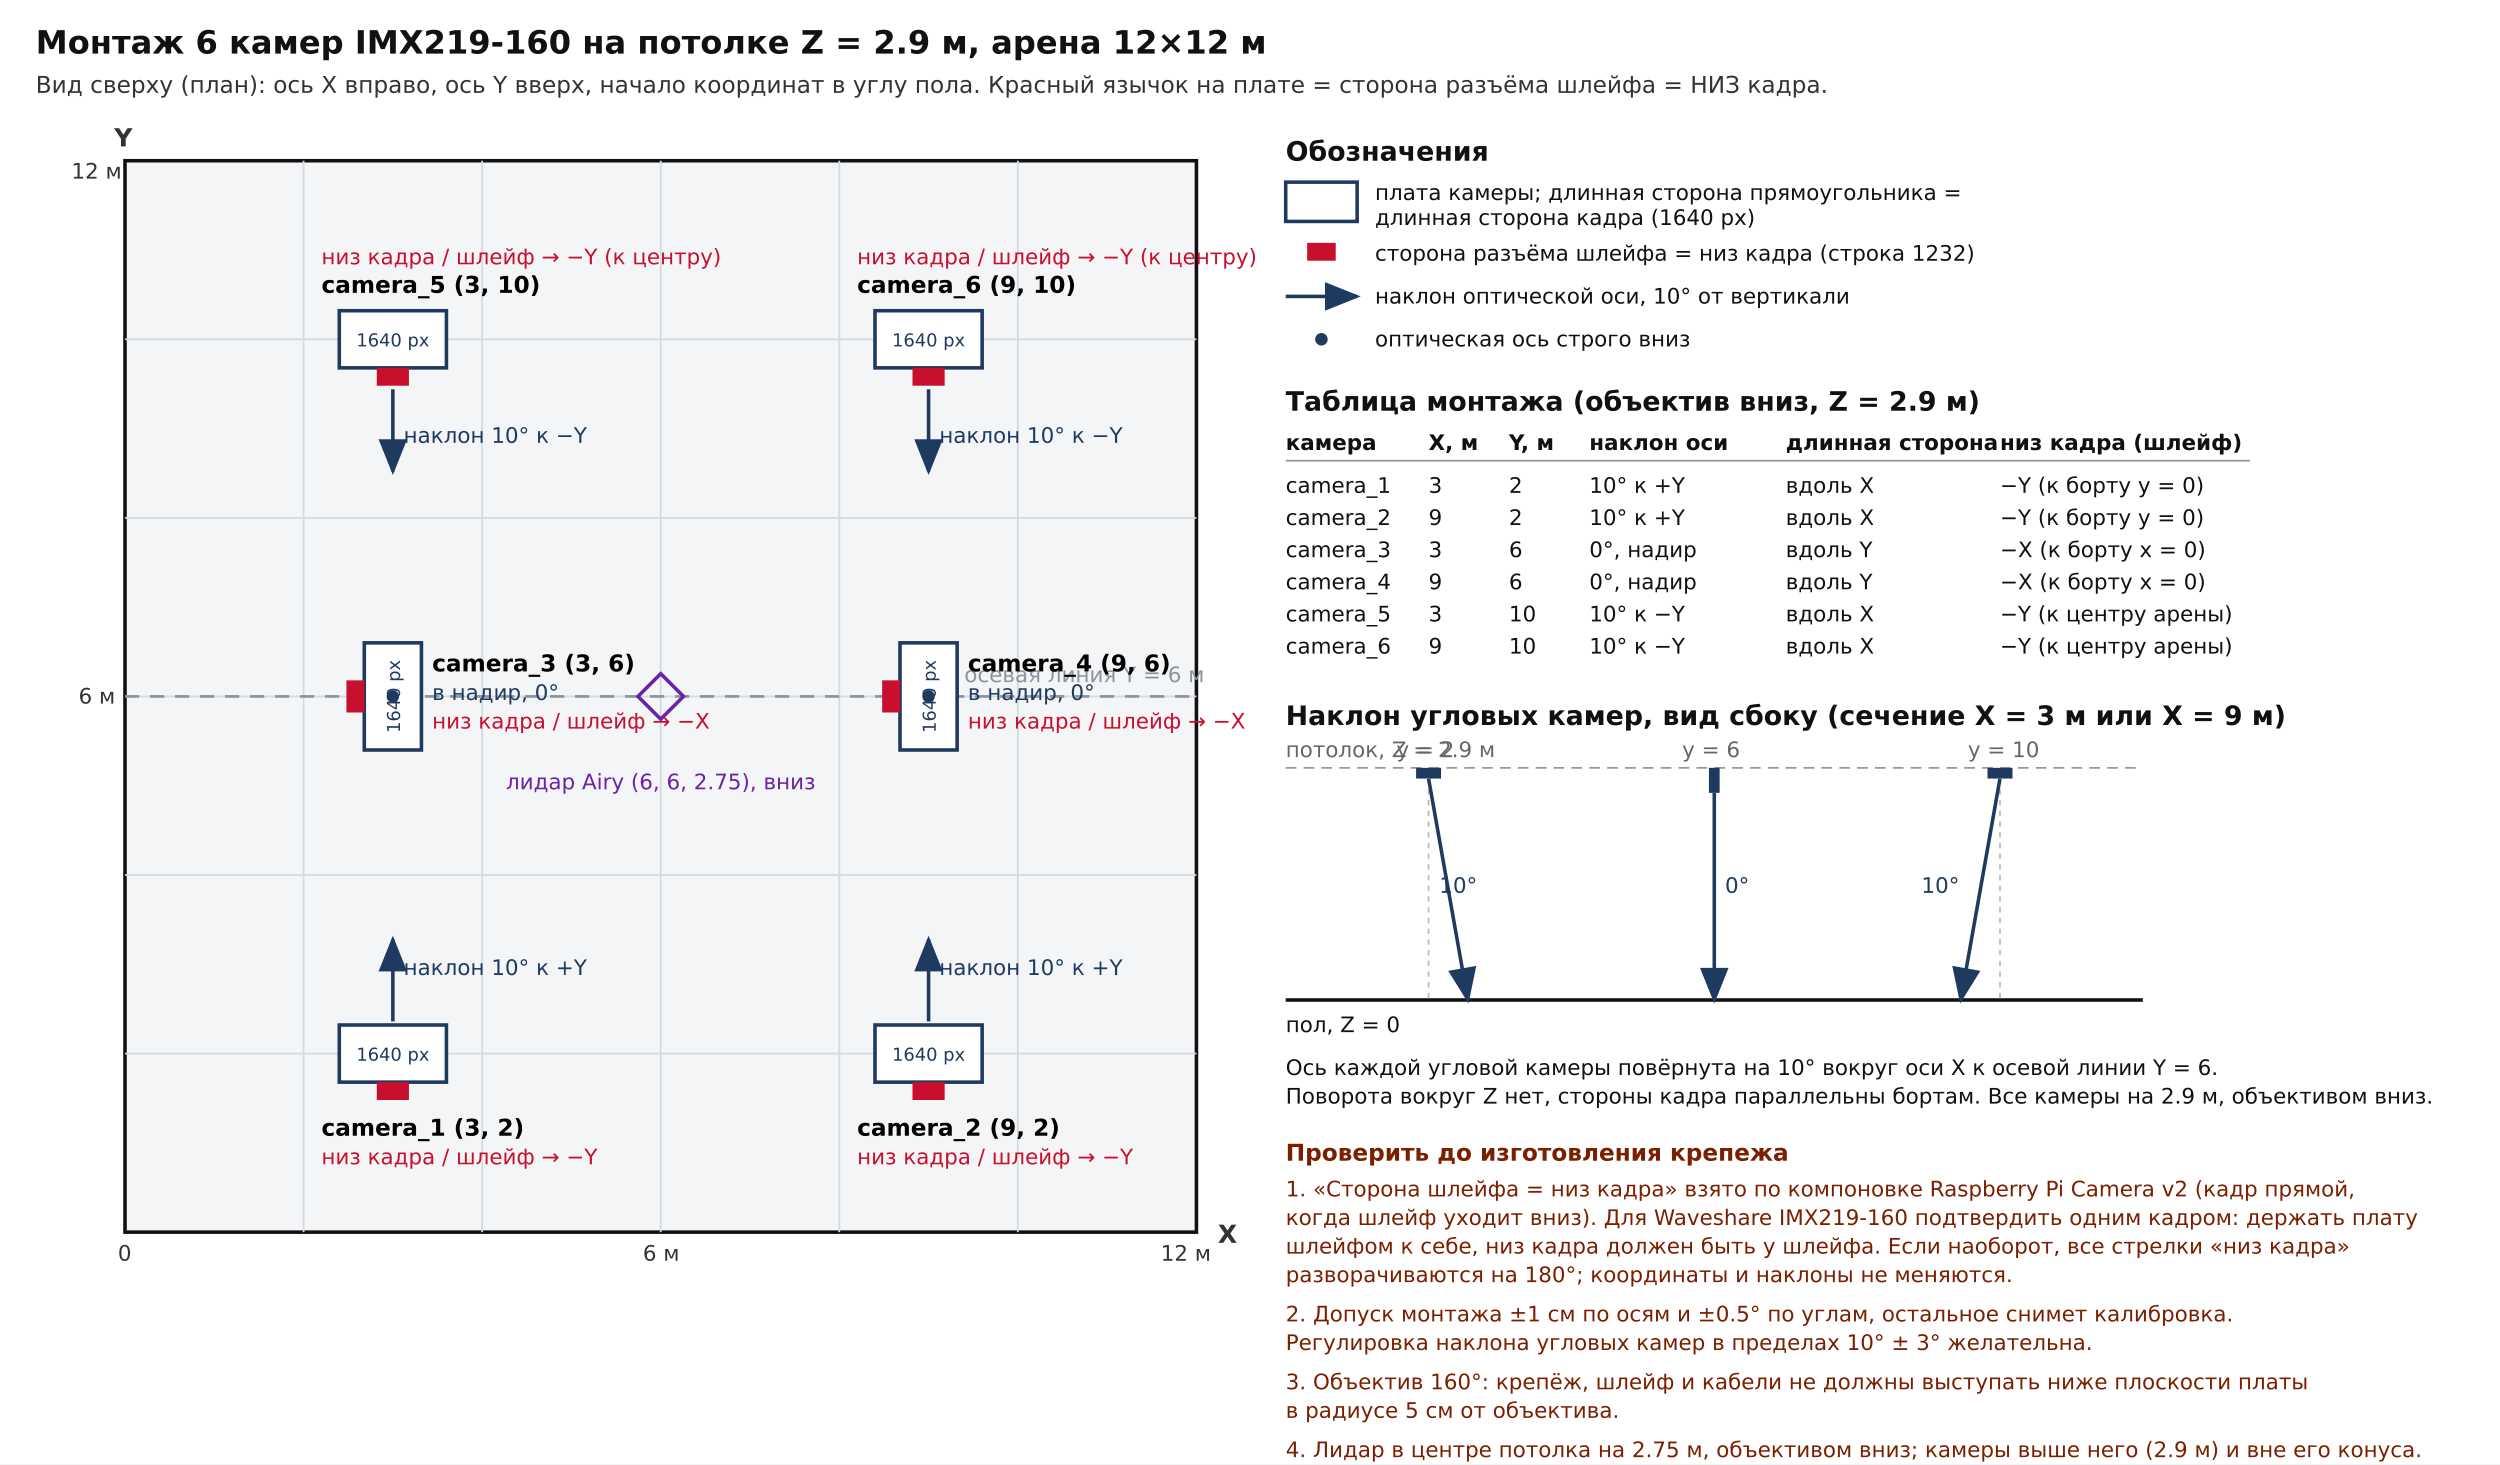
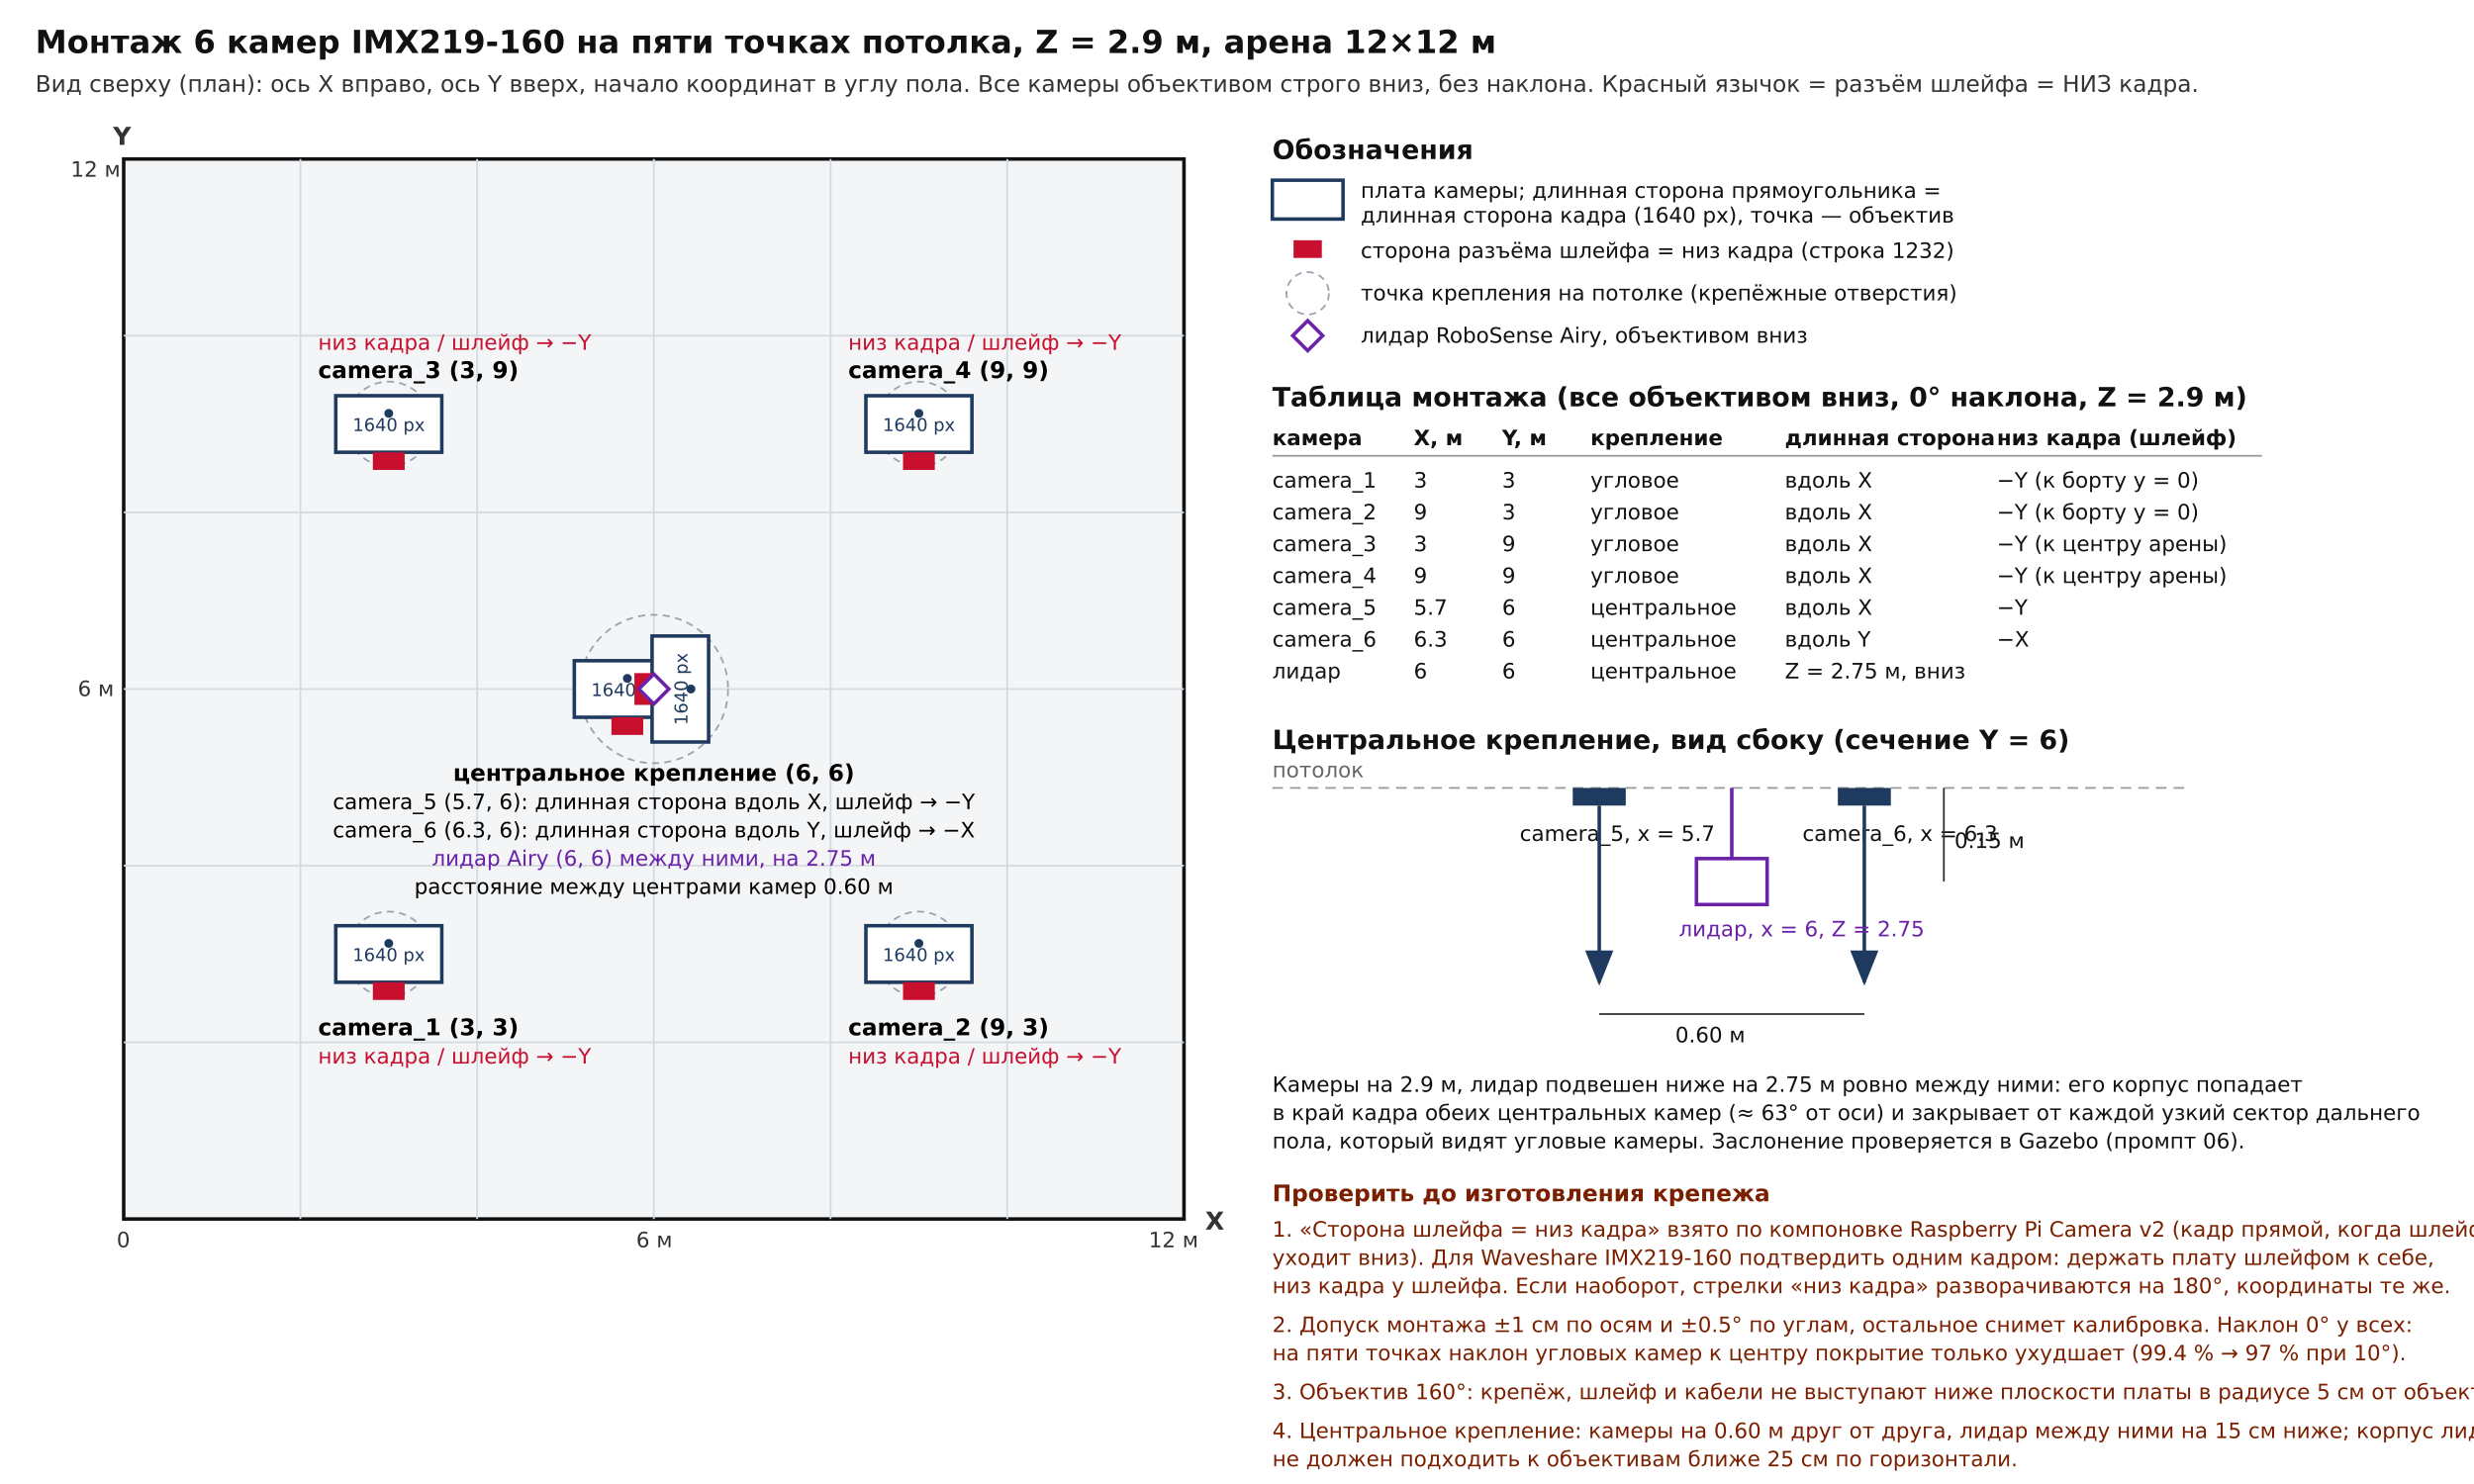
- <svg xmlns="http://www.w3.org/2000/svg" xmlns:xlink="http://www.w3.org/1999/xlink" viewBox="0 0 1400 820" font-family="DejaVu Sans, Arial, sans-serif" font-size="13">
+ <svg xmlns="http://www.w3.org/2000/svg" xmlns:xlink="http://www.w3.org/1999/xlink" viewBox="0 0 1400 840" font-family="DejaVu Sans, Arial, sans-serif" font-size="13">
  <defs>
    <marker id="ah" markerWidth="10" markerHeight="8" refX="9" refY="4" orient="auto">
      <path d="M0,0 L10,4 L0,8 z" fill="#1f3a5f" />
    </marker>
-     <g id="cornercam">
+     <g id="camx">
      <rect x="-30" y="-16" width="60" height="32" fill="#ffffff" stroke="#1f3a5f" stroke-width="2" />
      <rect x="-9" y="16" width="18" height="10" fill="#c8102e" />
      <text x="0" y="4" text-anchor="middle" font-size="10" fill="#1f3a5f">1640 px</text>
+       <circle cx="0" cy="-6" r="2.5" fill="#1f3a5f" />
    </g>
-     <g id="midcam">
+     <g id="camy">
      <rect x="-16" y="-30" width="32" height="60" fill="#ffffff" stroke="#1f3a5f" stroke-width="2" />
      <rect x="-26" y="-9" width="10" height="18" fill="#c8102e" />
      <text x="0" y="0" text-anchor="middle" font-size="10" fill="#1f3a5f" transform="rotate(-90) translate(0,4)">1640 px</text>
+       <circle cx="6" cy="0" r="2.5" fill="#1f3a5f" />
    </g>
  </defs>
-   <rect width="1400" height="820" fill="#ffffff" />
-   <text x="20" y="30" font-size="18" font-weight="bold" fill="#111">Монтаж 6 камер IMX219-160 на потолке Z = 2.9 м, арена 12×12 м</text>
-   <text x="20" y="52" font-size="13" fill="#333">Вид сверху (план): ось X вправо, ось Y вверх, начало координат в углу пола. Красный язычок на плате = сторона разъёма шлейфа = НИЗ кадра.</text>
+   <rect width="1400" height="840" fill="#ffffff" />
+   <text x="20" y="30" font-size="18" font-weight="bold" fill="#111">Монтаж 6 камер IMX219-160 на пяти точках потолка, Z = 2.9 м, арена 12×12 м</text>
+   <text x="20" y="52" font-size="13" fill="#333">Вид сверху (план): ось X вправо, ось Y вверх, начало координат в углу пола. Все камеры объективом строго вниз, без наклона. Красный язычок = разъём шлейфа = НИЗ кадра.</text>
  <g transform="translate(70,90)">
    <rect x="0" y="0" width="600" height="600" fill="#f3f5f7" stroke="#111" stroke-width="2" />
    <g stroke="#d5dae0" stroke-width="1">
      <line x1="100" y1="0" x2="100" y2="600" />
      <line x1="200" y1="0" x2="200" y2="600" />
      <line x1="300" y1="0" x2="300" y2="600" />
      <line x1="400" y1="0" x2="400" y2="600" />
      <line x1="500" y1="0" x2="500" y2="600" />
      <line x1="0" y1="100" x2="600" y2="100" />
      <line x1="0" y1="200" x2="600" y2="200" />
      <line x1="0" y1="300" x2="600" y2="300" />
      <line x1="0" y1="400" x2="600" y2="400" />
      <line x1="0" y1="500" x2="600" y2="500" />
    </g>
-     <line x1="0" y1="300" x2="600" y2="300" stroke="#8a94a0" stroke-width="1.5" stroke-dasharray="8 6" />
-     <text x="470" y="292" fill="#8a94a0" font-size="12">осевая линия Y = 6 м</text>
    <g fill="#333" font-size="12">
      <text x="-4" y="616">0</text>
      <text x="290" y="616">6 м</text>
      <text x="580" y="616">12 м</text>
      <text x="-26" y="304">6 м</text>
      <text x="-30" y="10">12 м</text>
      <text x="612" y="606" font-weight="bold" font-size="14">X</text>
      <text x="-6" y="-8" font-weight="bold" font-size="14">Y</text>
    </g>
-     <g transform="translate(300,300)">
-       <rect x="-9" y="-9" width="18" height="18" transform="rotate(45)" fill="none" stroke="#6b21a8" stroke-width="2" />
-       <text x="0" y="52" text-anchor="middle" fill="#6b21a8" font-size="12">лидар Airy (6, 6, 2.75), вниз</text>
+     <g fill="none" stroke="#9aa3ad" stroke-width="1" stroke-dasharray="4 3">
+       <circle cx="150" cy="450" r="24" />
+       <circle cx="450" cy="450" r="24" />
+       <circle cx="150" cy="150" r="24" />
+       <circle cx="450" cy="150" r="24" />
+       <circle cx="300" cy="300" r="42" />
    </g>
-     <g transform="translate(150,500)">
-       <use xlink:href="#cornercam" />
-       <line x1="0" y1="-18" x2="0" y2="-64" stroke="#1f3a5f" stroke-width="2" marker-end="url(#ah)" />
-       <text x="6" y="-44" fill="#1f3a5f" font-size="12">наклон 10° к +Y</text>
-       <text x="-40" y="46" font-weight="bold">camera_1 (3, 2)</text>
+     <g transform="translate(150,450)">
+       <use xlink:href="#camx" />
+       <text x="-40" y="46" font-weight="bold">camera_1 (3, 3)</text>
      <text x="-40" y="62" fill="#c8102e" font-size="12">низ кадра / шлейф → −Y</text>
    </g>
-     <g transform="translate(450,500)">
-       <use xlink:href="#cornercam" />
-       <line x1="0" y1="-18" x2="0" y2="-64" stroke="#1f3a5f" stroke-width="2" marker-end="url(#ah)" />
-       <text x="6" y="-44" fill="#1f3a5f" font-size="12">наклон 10° к +Y</text>
-       <text x="-40" y="46" font-weight="bold">camera_2 (9, 2)</text>
+     <g transform="translate(450,450)">
+       <use xlink:href="#camx" />
+       <text x="-40" y="46" font-weight="bold">camera_2 (9, 3)</text>
      <text x="-40" y="62" fill="#c8102e" font-size="12">низ кадра / шлейф → −Y</text>
    </g>
-     <g transform="translate(150,100)">
-       <use xlink:href="#cornercam" />
-       <line x1="0" y1="28" x2="0" y2="74" stroke="#1f3a5f" stroke-width="2" marker-end="url(#ah)" />
-       <text x="6" y="58" fill="#1f3a5f" font-size="12">наклон 10° к −Y</text>
-       <text x="-40" y="-26" font-weight="bold">camera_5 (3, 10)</text>
-       <text x="-40" y="-42" fill="#c8102e" font-size="12">низ кадра / шлейф → −Y (к центру)</text>
+     <g transform="translate(150,150)">
+       <use xlink:href="#camx" />
+       <text x="-40" y="-26" font-weight="bold">camera_3 (3, 9)</text>
+       <text x="-40" y="-42" fill="#c8102e" font-size="12">низ кадра / шлейф → −Y</text>
    </g>
-     <g transform="translate(450,100)">
-       <use xlink:href="#cornercam" />
-       <line x1="0" y1="28" x2="0" y2="74" stroke="#1f3a5f" stroke-width="2" marker-end="url(#ah)" />
-       <text x="6" y="58" fill="#1f3a5f" font-size="12">наклон 10° к −Y</text>
-       <text x="-40" y="-26" font-weight="bold">camera_6 (9, 10)</text>
-       <text x="-40" y="-42" fill="#c8102e" font-size="12">низ кадра / шлейф → −Y (к центру)</text>
+     <g transform="translate(450,150)">
+       <use xlink:href="#camx" />
+       <text x="-40" y="-26" font-weight="bold">camera_4 (9, 9)</text>
+       <text x="-40" y="-42" fill="#c8102e" font-size="12">низ кадра / шлейф → −Y</text>
    </g>
-     <g transform="translate(150,300)">
-       <use xlink:href="#midcam" />
-       <circle cx="0" cy="0" r="3.5" fill="#1f3a5f" />
-       <text x="22" y="-14" font-weight="bold">camera_3 (3, 6)</text>
-       <text x="22" y="2" fill="#1f3a5f" font-size="12">в надир, 0°</text>
-       <text x="22" y="18" fill="#c8102e" font-size="12">низ кадра / шлейф → −X</text>
+     <g transform="translate(285,300)">
+       <use xlink:href="#camx" />
    </g>
-     <g transform="translate(450,300)">
-       <use xlink:href="#midcam" />
-       <circle cx="0" cy="0" r="3.5" fill="#1f3a5f" />
-       <text x="22" y="-14" font-weight="bold">camera_4 (9, 6)</text>
-       <text x="22" y="2" fill="#1f3a5f" font-size="12">в надир, 0°</text>
-       <text x="22" y="18" fill="#c8102e" font-size="12">низ кадра / шлейф → −X</text>
+     <g transform="translate(315,300)">
+       <use xlink:href="#camy" />
    </g>
+     <g transform="translate(300,300)">
+       <rect x="-6" y="-6" width="12" height="12" transform="rotate(45)" fill="#ffffff" stroke="#6b21a8" stroke-width="2" />
+     </g>
+     <text x="300" y="352" text-anchor="middle" font-weight="bold">центральное крепление (6, 6)</text>
+     <text x="300" y="368" text-anchor="middle" font-size="12">camera_5 (5.7, 6): длинная сторона вдоль X, шлейф → −Y</text>
+     <text x="300" y="384" text-anchor="middle" font-size="12">camera_6 (6.3, 6): длинная сторона вдоль Y, шлейф → −X</text>
+     <text x="300" y="400" text-anchor="middle" font-size="12" fill="#6b21a8">лидар Airy (6, 6) между ними, на 2.75 м</text>
+     <text x="300" y="416" text-anchor="middle" font-size="12">расстояние между центрами камер 0.60 м</text>
  </g>
  <g transform="translate(720,90)" fill="#111">
    <text x="0" y="0" font-size="15" font-weight="bold">Обозначения</text>
    <rect x="0" y="12" width="40" height="22" fill="#fff" stroke="#1f3a5f" stroke-width="2" />
    <text x="50" y="22" font-size="12">плата камеры; длинная сторона прямоугольника =</text>
-     <text x="50" y="36" font-size="12">длинная сторона кадра (1640 px)</text>
+     <text x="50" y="36" font-size="12">длинная сторона кадра (1640 px), точка — объектив</text>
    <rect x="12" y="46" width="16" height="10" fill="#c8102e" />
    <text x="50" y="56" font-size="12">сторона разъёма шлейфа = низ кадра (строка 1232)</text>
-     <line x1="0" y1="76" x2="40" y2="76" stroke="#1f3a5f" stroke-width="2" marker-end="url(#ah)" />
-     <text x="50" y="80" font-size="12">наклон оптической оси, 10° от вертикали</text>
-     <circle cx="20" cy="100" r="3.5" fill="#1f3a5f" />
-     <text x="50" y="104" font-size="12">оптическая ось строго вниз</text>
-     <text x="0" y="140" font-size="15" font-weight="bold">Таблица монтажа (объектив вниз, Z = 2.9 м)</text>
+     <circle cx="20" cy="76" r="12" fill="none" stroke="#9aa3ad" stroke-dasharray="4 3" />
+     <text x="50" y="80" font-size="12">точка крепления на потолке (крепёжные отверстия)</text>
+     <rect x="14" y="94" width="12" height="12" transform="rotate(45 20 100)" fill="#fff" stroke="#6b21a8" stroke-width="2" />
+     <text x="50" y="104" font-size="12">лидар RoboSense Airy, объективом вниз</text>
+     <text x="0" y="140" font-size="15" font-weight="bold">Таблица монтажа (все объективом вниз, 0° наклона, Z = 2.9 м)</text>
    <g font-size="12">
      <text x="0" y="162" font-weight="bold">камера</text>
      <text x="80" y="162" font-weight="bold">X, м</text>
-       <text x="125" y="162" font-weight="bold">Y, м</text>
-       <text x="170" y="162" font-weight="bold">наклон оси</text>
-       <text x="280" y="162" font-weight="bold">длинная сторона</text>
-       <text x="400" y="162" font-weight="bold">низ кадра (шлейф)</text>
-       <line x1="0" y1="168" x2="540" y2="168" stroke="#999" />
+       <text x="130" y="162" font-weight="bold">Y, м</text>
+       <text x="180" y="162" font-weight="bold">крепление</text>
+       <text x="290" y="162" font-weight="bold">длинная сторона</text>
+       <text x="410" y="162" font-weight="bold">низ кадра (шлейф)</text>
+       <line x1="0" y1="168" x2="560" y2="168" stroke="#999" />
      <text x="0" y="186">camera_1</text>
      <text x="80" y="186">3</text>
-       <text x="125" y="186">2</text>
-       <text x="170" y="186">10° к +Y</text>
-       <text x="280" y="186">вдоль X</text>
-       <text x="400" y="186">−Y (к борту y = 0)</text>
+       <text x="130" y="186">3</text>
+       <text x="180" y="186">угловое</text>
+       <text x="290" y="186">вдоль X</text>
+       <text x="410" y="186">−Y (к борту y = 0)</text>
      <text x="0" y="204">camera_2</text>
      <text x="80" y="204">9</text>
-       <text x="125" y="204">2</text>
-       <text x="170" y="204">10° к +Y</text>
-       <text x="280" y="204">вдоль X</text>
-       <text x="400" y="204">−Y (к борту y = 0)</text>
+       <text x="130" y="204">3</text>
+       <text x="180" y="204">угловое</text>
+       <text x="290" y="204">вдоль X</text>
+       <text x="410" y="204">−Y (к борту y = 0)</text>
      <text x="0" y="222">camera_3</text>
      <text x="80" y="222">3</text>
-       <text x="125" y="222">6</text>
-       <text x="170" y="222">0°, надир</text>
-       <text x="280" y="222">вдоль Y</text>
-       <text x="400" y="222">−X (к борту x = 0)</text>
+       <text x="130" y="222">9</text>
+       <text x="180" y="222">угловое</text>
+       <text x="290" y="222">вдоль X</text>
+       <text x="410" y="222">−Y (к центру арены)</text>
      <text x="0" y="240">camera_4</text>
      <text x="80" y="240">9</text>
-       <text x="125" y="240">6</text>
-       <text x="170" y="240">0°, надир</text>
-       <text x="280" y="240">вдоль Y</text>
-       <text x="400" y="240">−X (к борту x = 0)</text>
+       <text x="130" y="240">9</text>
+       <text x="180" y="240">угловое</text>
+       <text x="290" y="240">вдоль X</text>
+       <text x="410" y="240">−Y (к центру арены)</text>
      <text x="0" y="258">camera_5</text>
-       <text x="80" y="258">3</text>
-       <text x="125" y="258">10</text>
-       <text x="170" y="258">10° к −Y</text>
-       <text x="280" y="258">вдоль X</text>
-       <text x="400" y="258">−Y (к центру арены)</text>
+       <text x="80" y="258">5.7</text>
+       <text x="130" y="258">6</text>
+       <text x="180" y="258">центральное</text>
+       <text x="290" y="258">вдоль X</text>
+       <text x="410" y="258">−Y</text>
      <text x="0" y="276">camera_6</text>
-       <text x="80" y="276">9</text>
-       <text x="125" y="276">10</text>
-       <text x="170" y="276">10° к −Y</text>
-       <text x="280" y="276">вдоль X</text>
-       <text x="400" y="276">−Y (к центру арены)</text>
+       <text x="80" y="276">6.3</text>
+       <text x="130" y="276">6</text>
+       <text x="180" y="276">центральное</text>
+       <text x="290" y="276">вдоль Y</text>
+       <text x="410" y="276">−X</text>
+       <text x="0" y="294">лидар</text>
+       <text x="80" y="294">6</text>
+       <text x="130" y="294">6</text>
+       <text x="180" y="294">центральное</text>
+       <text x="290" y="294">Z = 2.75 м, вниз</text>
    </g>
-     <text x="0" y="316" font-size="15" font-weight="bold">Наклон угловых камер, вид сбоку (сечение X = 3 м или X = 9 м)</text>
-     <g transform="translate(0,340)">
-       <line x1="0" y1="0" x2="480" y2="0" stroke="#999" stroke-width="1" stroke-dasharray="6 4" />
-       <text x="0" y="-6" fill="#666" font-size="12">потолок, Z = 2.9 м</text>
-       <text x="62" y="-6" fill="#666" font-size="12">y = 2</text>
-       <text x="222" y="-6" fill="#666" font-size="12">y = 6</text>
-       <text x="382" y="-6" fill="#666" font-size="12">y = 10</text>
-       <line x1="0" y1="130" x2="480" y2="130" stroke="#111" stroke-width="2" />
-       <text x="0" y="148" font-size="12">пол, Z = 0</text>
-       <rect x="73" y="0" width="14" height="6" fill="#1f3a5f" />
-       <line x1="80" y1="6" x2="80" y2="130" stroke="#bbb" stroke-dasharray="3 3" />
-       <line x1="80" y1="6" x2="102" y2="130" stroke="#1f3a5f" stroke-width="2" marker-end="url(#ah)" />
-       <text x="86" y="70" fill="#1f3a5f" font-size="12">10°</text>
-       <rect x="237" y="0" width="6" height="14" fill="#1f3a5f" />
-       <line x1="240" y1="14" x2="240" y2="130" stroke="#1f3a5f" stroke-width="2" marker-end="url(#ah)" />
-       <text x="246" y="70" fill="#1f3a5f" font-size="12">0°</text>
-       <rect x="393" y="0" width="14" height="6" fill="#1f3a5f" />
-       <line x1="400" y1="6" x2="400" y2="130" stroke="#bbb" stroke-dasharray="3 3" />
-       <line x1="400" y1="6" x2="378" y2="130" stroke="#1f3a5f" stroke-width="2" marker-end="url(#ah)" />
-       <text x="356" y="70" fill="#1f3a5f" font-size="12">10°</text>
-       <text x="0" y="172" font-size="12">Ось каждой угловой камеры повёрнута на 10° вокруг оси X к осевой линии Y = 6.</text>
-       <text x="0" y="188" font-size="12">Поворота вокруг Z нет, стороны кадра параллельны бортам. Все камеры на 2.9 м, объективом вниз.</text>
+     <text x="0" y="334" font-size="15" font-weight="bold">Центральное крепление, вид сбоку (сечение Y = 6)</text>
+     <g transform="translate(0,356)">
+       <line x1="0" y1="0" x2="520" y2="0" stroke="#999" stroke-width="1" stroke-dasharray="6 4" />
+       <text x="0" y="-6" fill="#666" font-size="12">потолок</text>
+       <rect x="170" y="0" width="30" height="10" fill="#1f3a5f" />
+       <text x="140" y="30" font-size="12">camera_5, x = 5.7</text>
+       <rect x="320" y="0" width="30" height="10" fill="#1f3a5f" />
+       <text x="300" y="30" font-size="12">camera_6, x = 6.3</text>
+       <line x1="185" y1="10" x2="185" y2="110" stroke="#1f3a5f" stroke-width="2" marker-end="url(#ah)" />
+       <line x1="335" y1="10" x2="335" y2="110" stroke="#1f3a5f" stroke-width="2" marker-end="url(#ah)" />
+       <line x1="260" y1="0" x2="260" y2="40" stroke="#6b21a8" stroke-width="2" />
+       <rect x="240" y="40" width="40" height="26" fill="#ffffff" stroke="#6b21a8" stroke-width="2" />
+       <text x="230" y="84" font-size="12" fill="#6b21a8">лидар, x = 6, Z = 2.75</text>
+       <line x1="185" y1="128" x2="335" y2="128" stroke="#333" stroke-width="1" />
+       <text x="228" y="144" font-size="12">0.60 м</text>
+       <line x1="380" y1="0" x2="380" y2="53" stroke="#333" stroke-width="1" />
+       <text x="386" y="34" font-size="12">0.15 м</text>
+       <text x="0" y="172" font-size="12">Камеры на 2.9 м, лидар подвешен ниже на 2.75 м ровно между ними: его корпус попадает</text>
+       <text x="0" y="188" font-size="12">в край кадра обеих центральных камер (≈ 63° от оси) и закрывает от каждой узкий сектор дальнего</text>
+       <text x="0" y="204" font-size="12">пола, который видят угловые камеры. Заслонение проверяется в Gazebo (промпт 06).</text>
    </g>
-     <g transform="translate(0,560)" font-size="12" fill="#7a1f00">
+     <g transform="translate(0,590)" font-size="12" fill="#7a1f00">
      <text x="0" y="0" font-weight="bold" font-size="13">Проверить до изготовления крепежа</text>
-       <text x="0" y="20">1. «Сторона шлейфа = низ кадра» взято по компоновке Raspberry Pi Camera v2 (кадр прямой,</text>
-       <text x="0" y="36">   когда шлейф уходит вниз). Для Waveshare IMX219-160 подтвердить одним кадром: держать плату</text>
-       <text x="0" y="52">   шлейфом к себе, низ кадра должен быть у шлейфа. Если наоборот, все стрелки «низ кадра»</text>
-       <text x="0" y="68">   разворачиваются на 180°; координаты и наклоны не меняются.</text>
-       <text x="0" y="90">2. Допуск монтажа ±1 см по осям и ±0.5° по углам, остальное снимет калибровка.</text>
-       <text x="0" y="106">   Регулировка наклона угловых камер в пределах 10° ± 3° желательна.</text>
-       <text x="0" y="128">3. Объектив 160°: крепёж, шлейф и кабели не должны выступать ниже плоскости платы</text>
-       <text x="0" y="144">   в радиусе 5 см от объектива.</text>
-       <text x="0" y="166">4. Лидар в центре потолка на 2.75 м, объективом вниз; камеры выше него (2.9 м) и вне его конуса.</text>
+       <text x="0" y="20">1. «Сторона шлейфа = низ кадра» взято по компоновке Raspberry Pi Camera v2 (кадр прямой, когда шлейф</text>
+       <text x="0" y="36">   уходит вниз). Для Waveshare IMX219-160 подтвердить одним кадром: держать плату шлейфом к себе,</text>
+       <text x="0" y="52">   низ кадра у шлейфа. Если наоборот, стрелки «низ кадра» разворачиваются на 180°, координаты те же.</text>
+       <text x="0" y="74">2. Допуск монтажа ±1 см по осям и ±0.5° по углам, остальное снимет калибровка. Наклон 0° у всех:</text>
+       <text x="0" y="90">   на пяти точках наклон угловых камер к центру покрытие только ухудшает (99.4 % → 97 % при 10°).</text>
+       <text x="0" y="112">3. Объектив 160°: крепёж, шлейф и кабели не выступают ниже плоскости платы в радиусе 5 см от объектива.</text>
+       <text x="0" y="134">4. Центральное крепление: камеры на 0.60 м друг от друга, лидар между ними на 15 см ниже; корпус лидара</text>
+       <text x="0" y="150">   не должен подходить к объективам ближе 25 см по горизонтали.</text>
+       <text x="0" y="172">5. Раскладка подлежит проверке в Gazebo (промпт 06) до передачи в производство.</text>
    </g>
  </g>
</svg>
